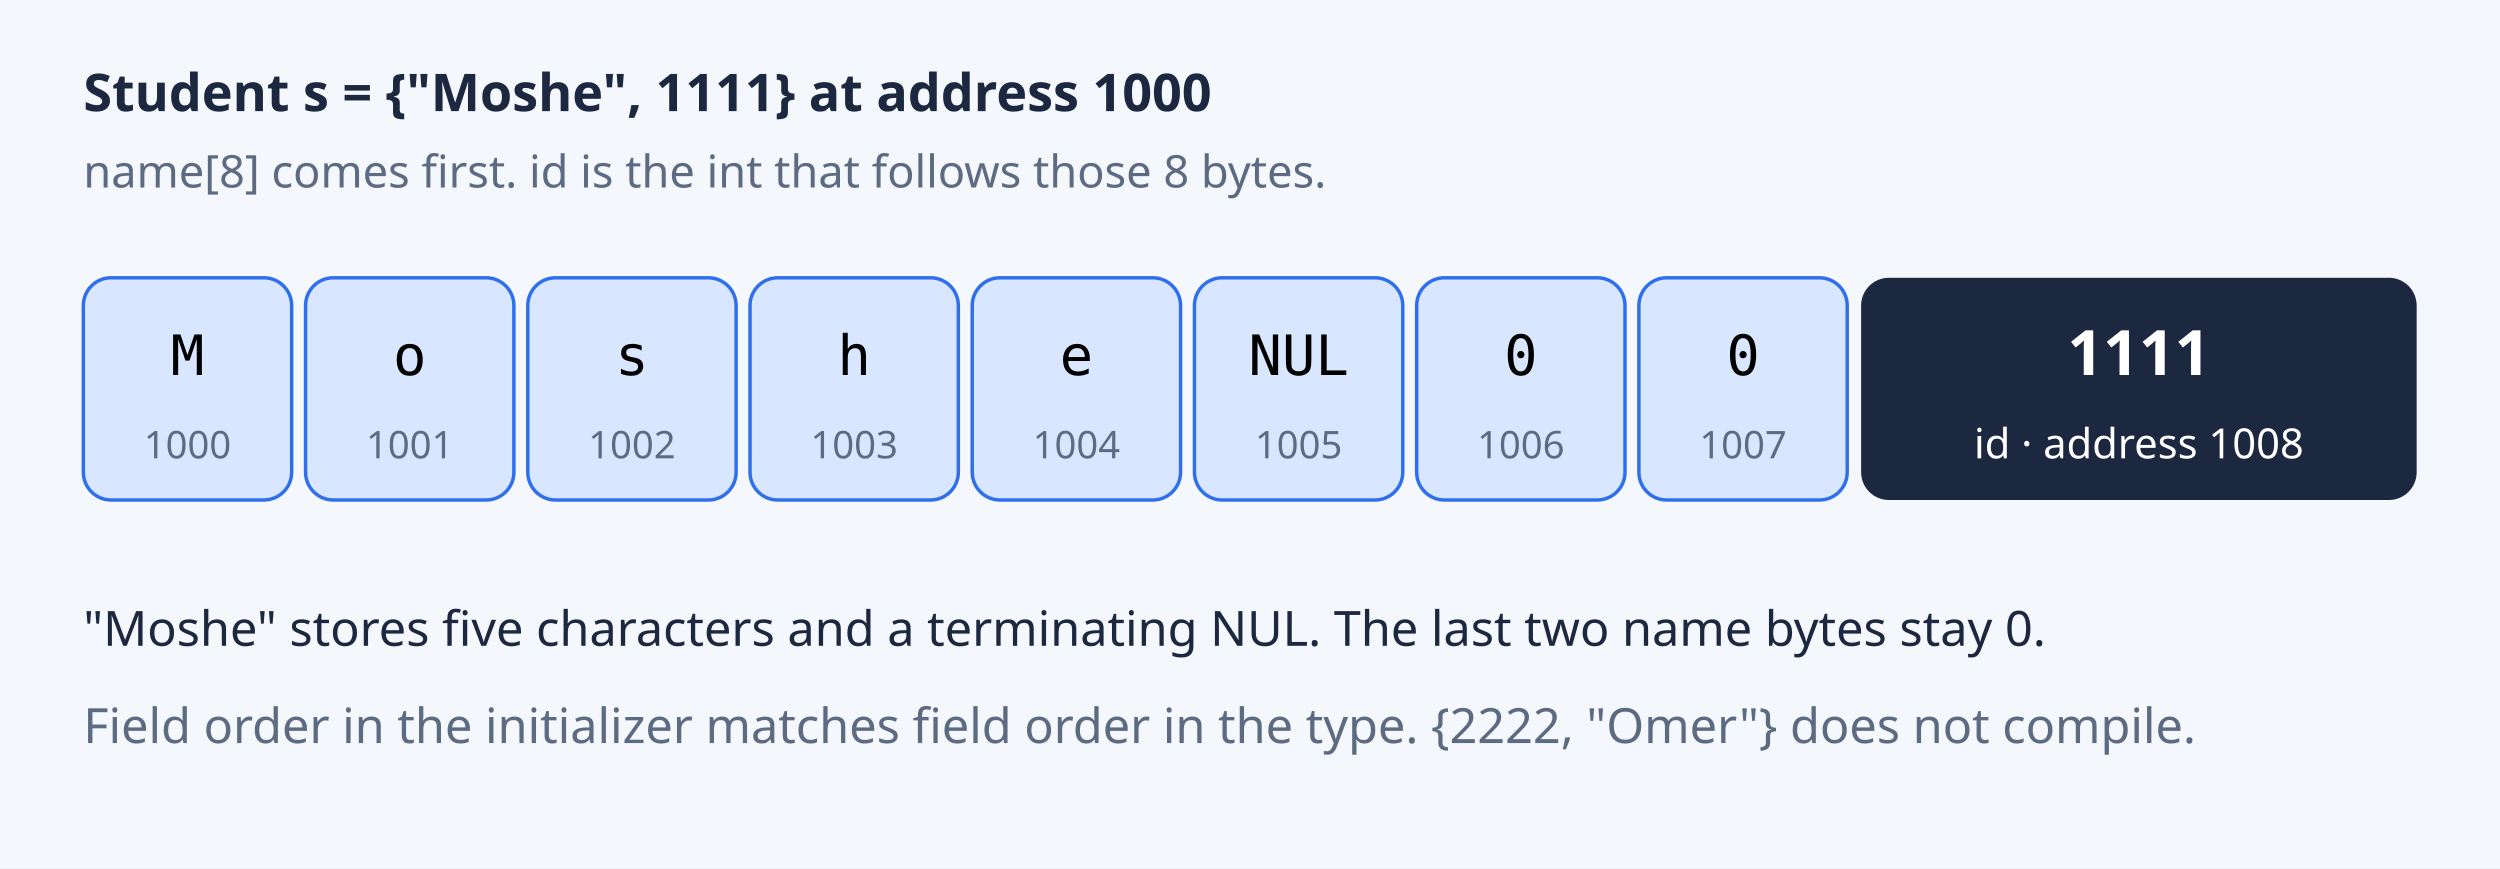
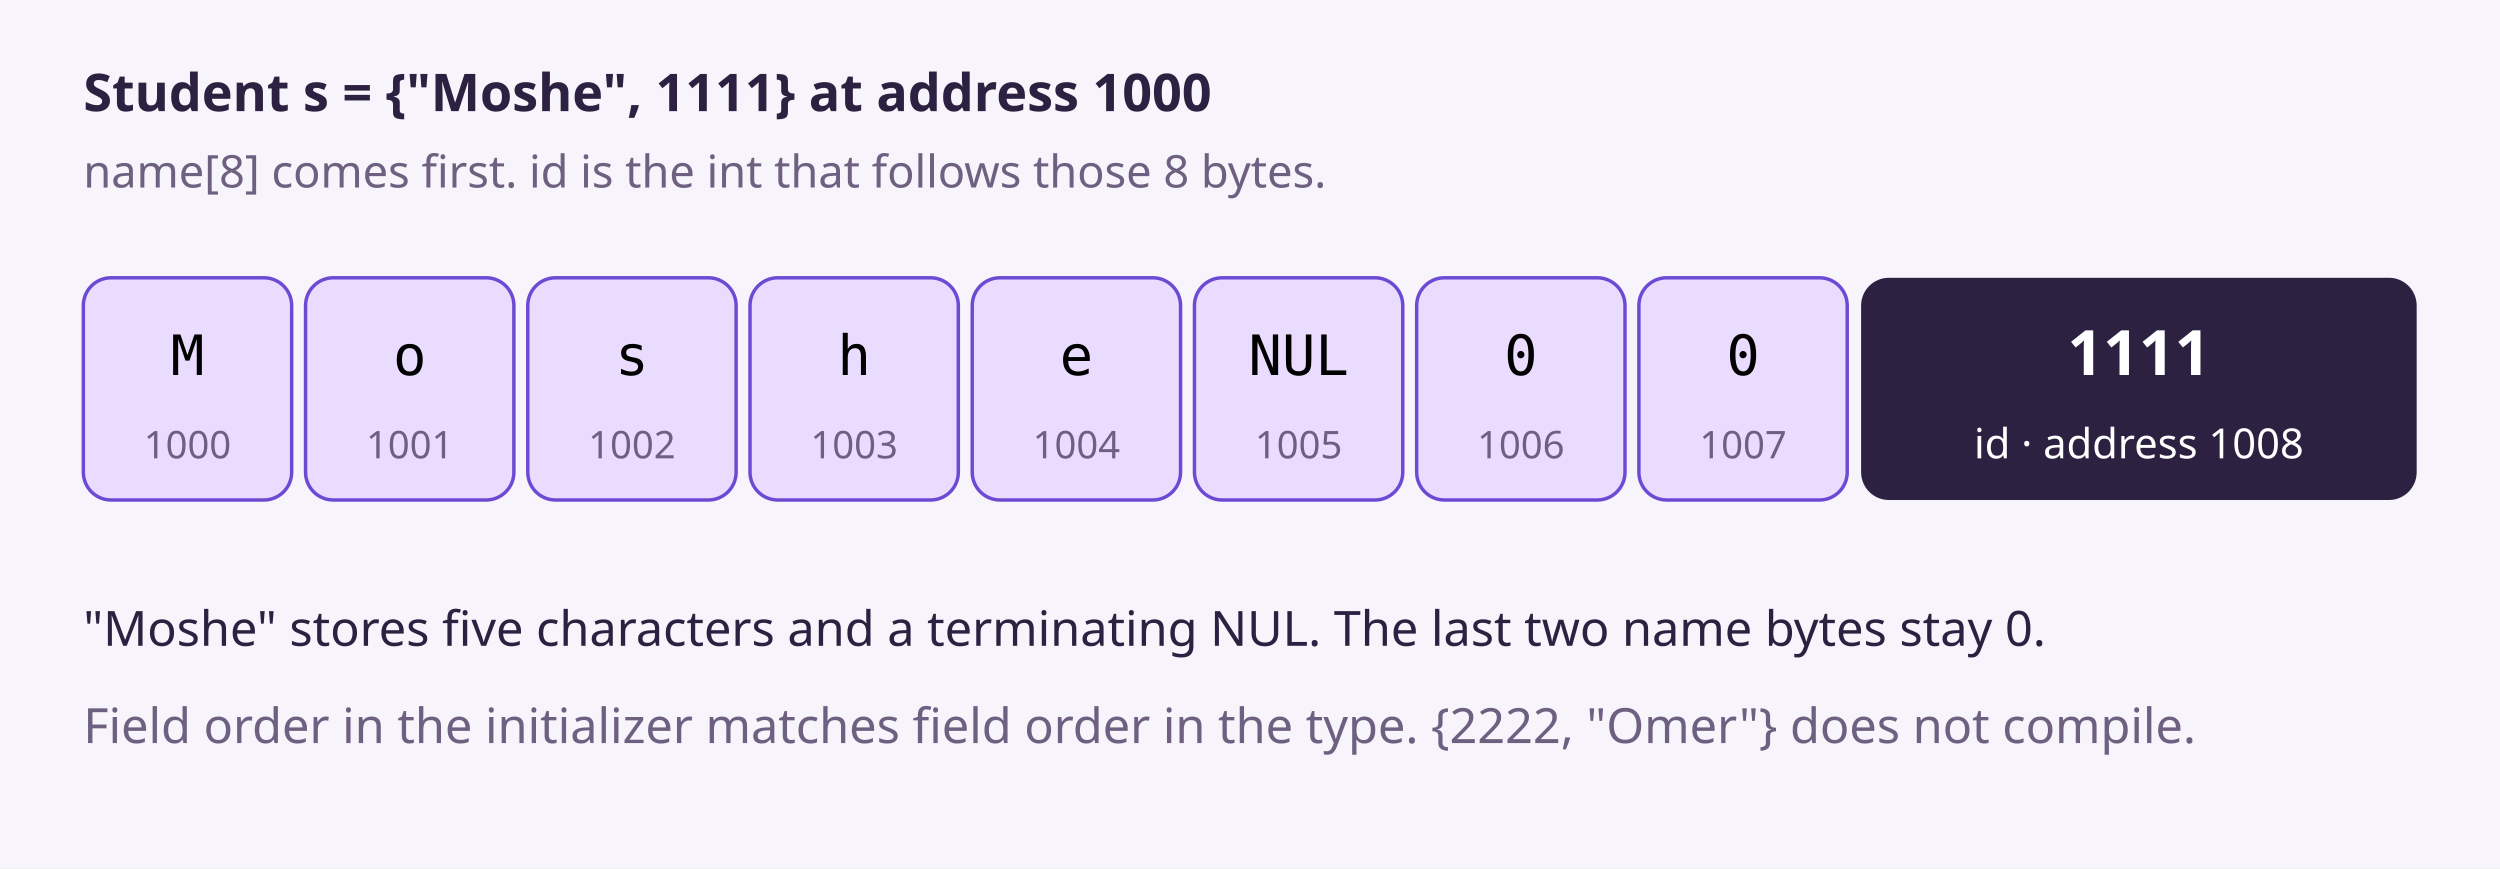
<svg xmlns="http://www.w3.org/2000/svg" viewBox="0 0 720 250" role="img">
  <style>
-   .t { font-family: Heebo, system-ui, sans-serif; fill: #1c2740; }
-   .m { font-family: Heebo, system-ui, sans-serif; fill: #5c6b82; }
+   .t { font-family: Heebo, system-ui, sans-serif; fill: #2c2140; }
+   .m { font-family: Heebo, system-ui, sans-serif; fill: #6d6080; }
  .w { font-family: Heebo, system-ui, sans-serif; fill: #ffffff; }
  .mono { font-family: "Source Code Pro", ui-monospace, monospace; }
  .step { opacity: 1; }
  @media (prefers-reduced-motion: no-preference) {
    .step { animation: appear 0.45s ease both; }
  }
  @keyframes appear { from { opacity: 0; } to { opacity: 1; } }
  @media (prefers-reduced-motion: reduce) {
    .step { animation: none !important; opacity: 1 !important; }
  }
</style>
-   <rect width="720" height="250" fill="#f4f7fb" />
+   <rect width="720" height="250" fill="#f7f4fb" />
  <text x="24" y="32" class="t" font-size="15" font-weight="700">Student s = {"Moshe", 1111} at address 1000</text>
  <text x="24" y="54" class="m" font-size="13">name[8] comes first. id is the int that follows those 8 bytes.</text>
  <g class="step" style="animation-delay:0.08s">
-     <rect x="24" y="80" width="60" height="64" rx="8" fill="#d9e6ff" stroke="#2f6fed" />
+     <rect x="24" y="80" width="60" height="64" rx="8" fill="#eadcff" stroke="#6d4ad4" />
    <text x="54" y="108" text-anchor="middle" class="mono" font-size="16">M</text>
    <text x="54" y="132" text-anchor="middle" class="m" font-size="11">1000</text>
-     <rect x="88" y="80" width="60" height="64" rx="8" fill="#d9e6ff" stroke="#2f6fed" />
+     <rect x="88" y="80" width="60" height="64" rx="8" fill="#eadcff" stroke="#6d4ad4" />
    <text x="118" y="108" text-anchor="middle" class="mono" font-size="16">o</text>
    <text x="118" y="132" text-anchor="middle" class="m" font-size="11">1001</text>
-     <rect x="152" y="80" width="60" height="64" rx="8" fill="#d9e6ff" stroke="#2f6fed" />
+     <rect x="152" y="80" width="60" height="64" rx="8" fill="#eadcff" stroke="#6d4ad4" />
    <text x="182" y="108" text-anchor="middle" class="mono" font-size="16">s</text>
    <text x="182" y="132" text-anchor="middle" class="m" font-size="11">1002</text>
-     <rect x="216" y="80" width="60" height="64" rx="8" fill="#d9e6ff" stroke="#2f6fed" />
+     <rect x="216" y="80" width="60" height="64" rx="8" fill="#eadcff" stroke="#6d4ad4" />
    <text x="246" y="108" text-anchor="middle" class="mono" font-size="16">h</text>
    <text x="246" y="132" text-anchor="middle" class="m" font-size="11">1003</text>
-     <rect x="280" y="80" width="60" height="64" rx="8" fill="#d9e6ff" stroke="#2f6fed" />
+     <rect x="280" y="80" width="60" height="64" rx="8" fill="#eadcff" stroke="#6d4ad4" />
    <text x="310" y="108" text-anchor="middle" class="mono" font-size="16">e</text>
    <text x="310" y="132" text-anchor="middle" class="m" font-size="11">1004</text>
-     <rect x="344" y="80" width="60" height="64" rx="8" fill="#d9e6ff" stroke="#2f6fed" />
+     <rect x="344" y="80" width="60" height="64" rx="8" fill="#eadcff" stroke="#6d4ad4" />
    <text x="374" y="108" text-anchor="middle" class="mono" font-size="16">NUL</text>
    <text x="374" y="132" text-anchor="middle" class="m" font-size="11">1005</text>
-     <rect x="408" y="80" width="60" height="64" rx="8" fill="#d9e6ff" stroke="#2f6fed" />
+     <rect x="408" y="80" width="60" height="64" rx="8" fill="#eadcff" stroke="#6d4ad4" />
    <text x="438" y="108" text-anchor="middle" class="mono" font-size="16">0</text>
    <text x="438" y="132" text-anchor="middle" class="m" font-size="11">1006</text>
-     <rect x="472" y="80" width="60" height="64" rx="8" fill="#d9e6ff" stroke="#2f6fed" />
+     <rect x="472" y="80" width="60" height="64" rx="8" fill="#eadcff" stroke="#6d4ad4" />
    <text x="502" y="108" text-anchor="middle" class="mono" font-size="16">0</text>
    <text x="502" y="132" text-anchor="middle" class="m" font-size="11">1007</text>
  </g>
  <g class="step" style="animation-delay:0.20s">
-     <rect x="536" y="80" width="160" height="64" rx="8" fill="#1c2740" />
+     <rect x="536" y="80" width="160" height="64" rx="8" fill="#2c2140" />
    <text x="616" y="108" text-anchor="middle" class="w" font-size="18" font-weight="700">1111</text>
    <text x="616" y="132" text-anchor="middle" class="w" font-size="12">id · address 1008</text>
  </g>
  <text x="24" y="186" class="t" font-size="14">"Moshe" stores five characters and a terminating NUL. The last two name bytes stay 0.</text>
  <text x="24" y="214" class="m" font-size="14">Field order in the initializer matches field order in the type. {2222, "Omer"} does not compile.</text>
</svg>
